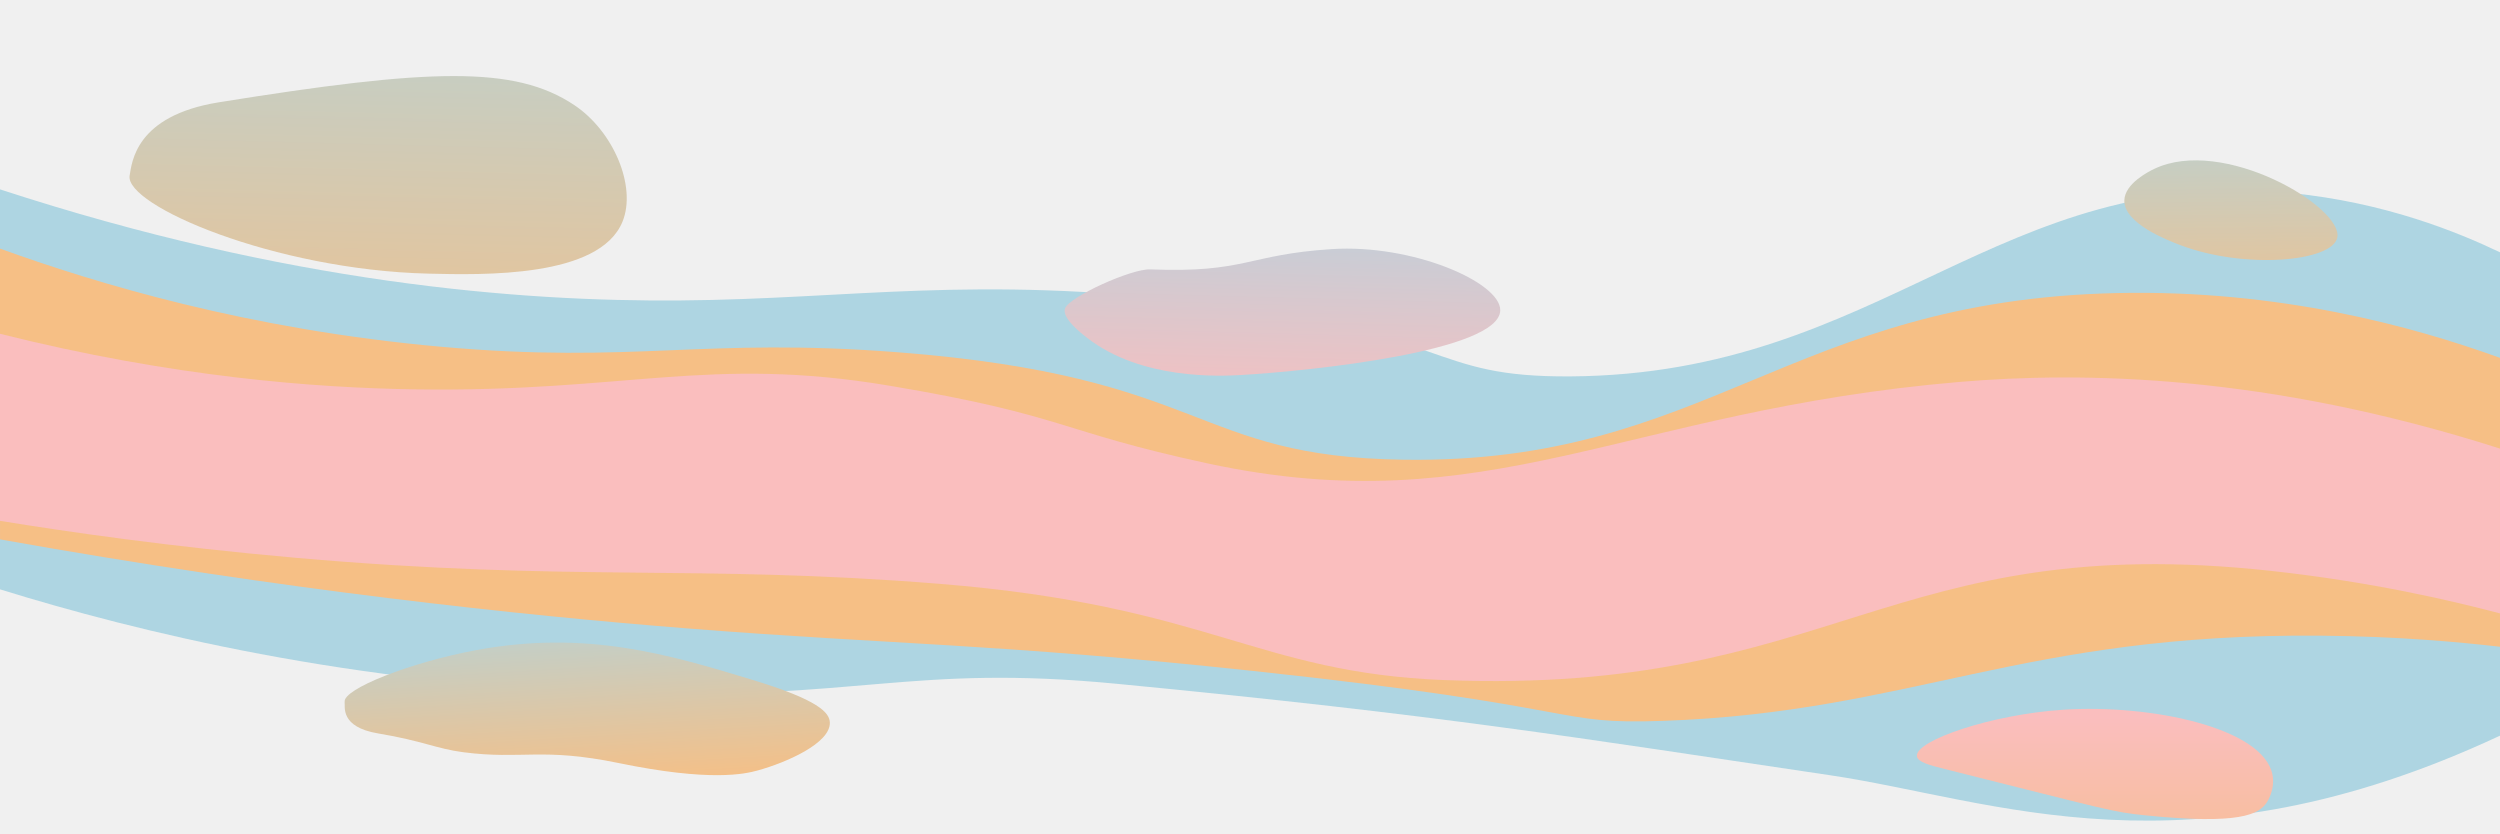
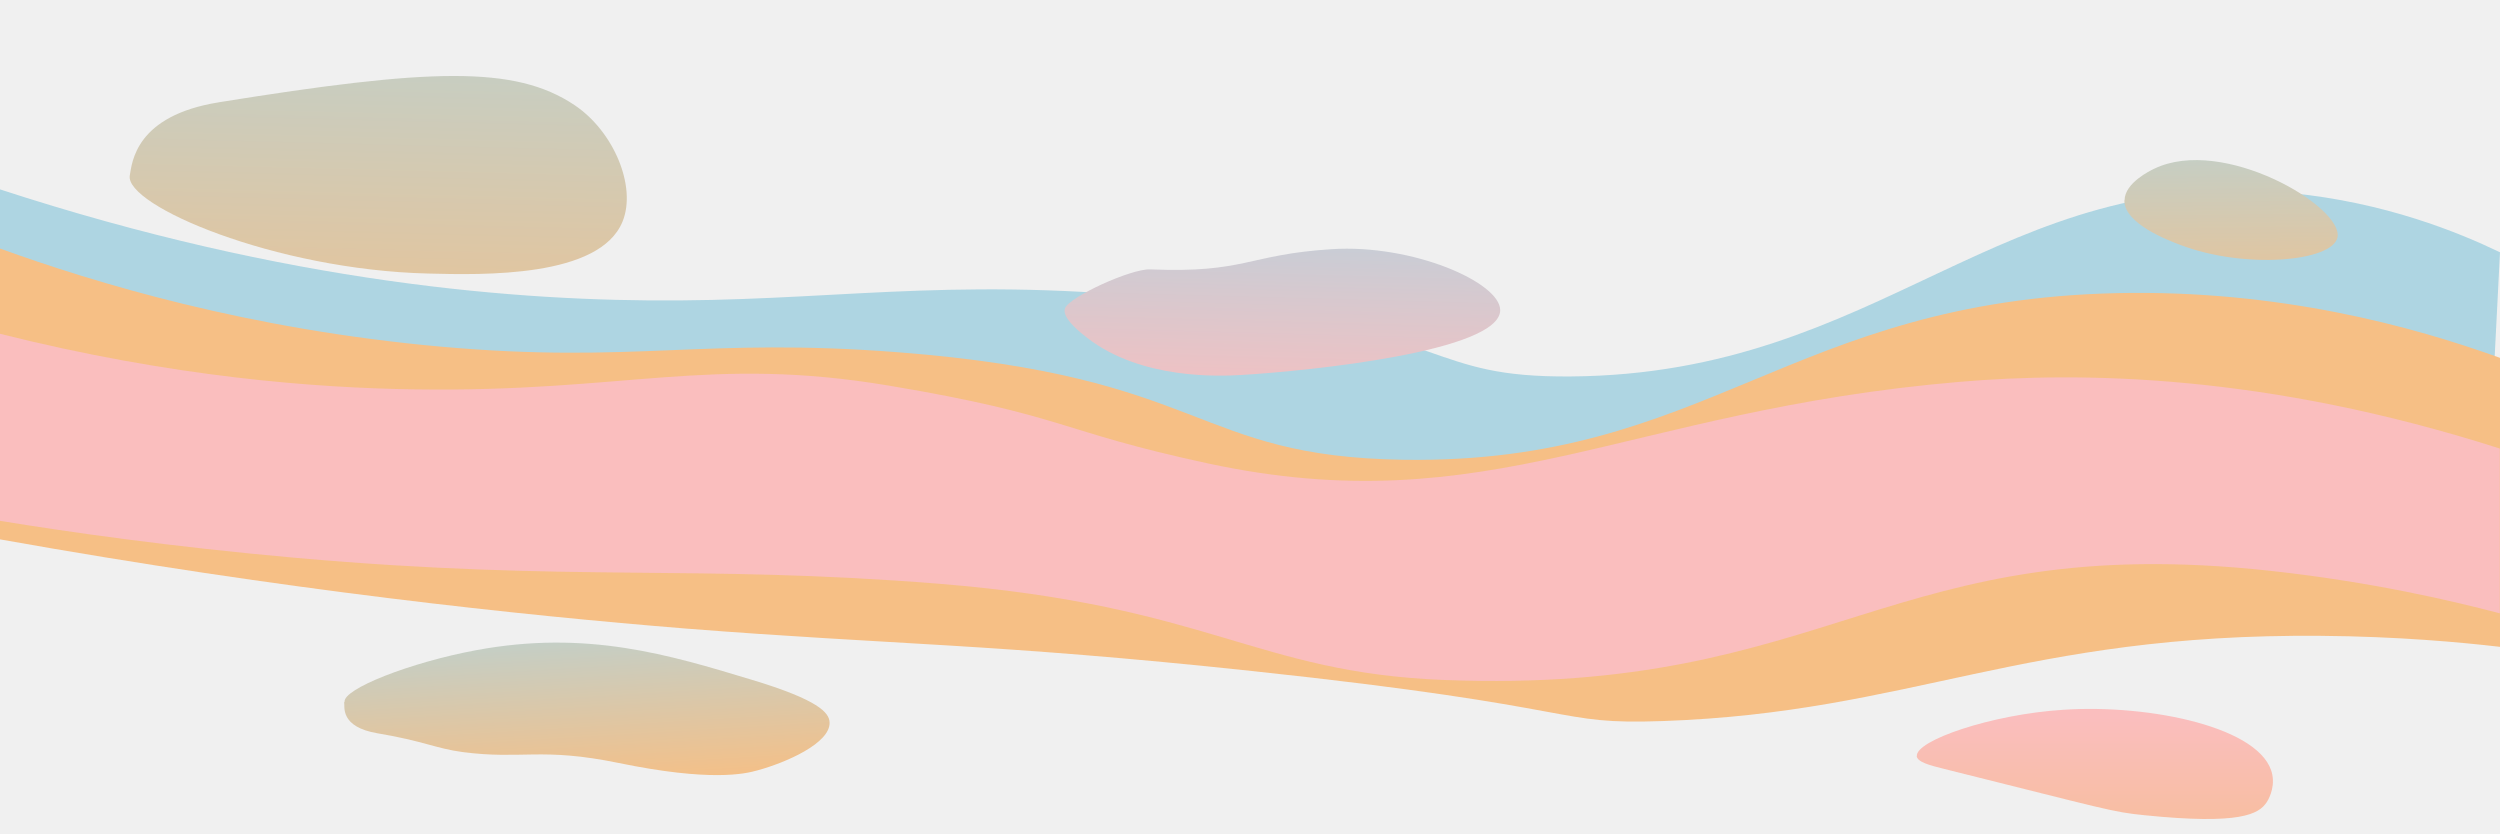
- <svg xmlns="http://www.w3.org/2000/svg" xmlns:xlink="http://www.w3.org/1999/xlink" version="1.1" viewBox="0 0 1200 400">
+ <svg xmlns="http://www.w3.org/2000/svg" version="1.1" viewBox="0 0 1200 400">
  <defs>
    <style>
      .cls-1 {
-         fill: url(#linear-gradient);
-       }
- 
-       .cls-1, .cls-2, .cls-3, .cls-4, .cls-5, .cls-6, .cls-7, .cls-8 {
-         stroke-width: 0px;
+         fill: url(#linear-gradient-2);
      }

      .cls-2 {
-         fill: url(#linear-gradient-5);
+         fill: #f6bf85;
      }

-       .cls-9 {
+       .cls-3 {
        fill: #fff;
        stroke: #231f20;
        stroke-miterlimit: 10;
      }

-       .cls-3 {
-         fill: #fabebe;
-       }
- 
      .cls-4 {
-         fill: url(#linear-gradient-2);
+         fill: url(#linear-gradient-4);
      }

      .cls-5 {
        fill: url(#linear-gradient-3);
      }

      .cls-6 {
-         fill: url(#linear-gradient-4);
+         fill: url(#linear-gradient-5);
      }

      .cls-7 {
-         fill: #f6bf85;
+         fill: #aed5e2;
      }

      .cls-8 {
-         fill: #aed5e2;
+         fill: #fabebe;
+       }
+ 
+       .cls-9 {
+         fill: url(#linear-gradient);
      }
    </style>
-     <linearGradient id="linear-gradient" x1="185.43" y1="-63.29" x2="178.32" y2="214.05" gradientUnits="userSpaceOnUse">
+     <linearGradient id="linear-gradient" x1="185.4" y1="465.3" x2="178.3" y2="187.9" gradientTransform="translate(0 402) scale(1 -1)" gradientUnits="userSpaceOnUse">
      <stop offset="0" stop-color="#aed5e2" />
      <stop offset="1" stop-color="#f6bf85" />
    </linearGradient>
-     <linearGradient id="linear-gradient-2" x1="617.68" y1="71.29" x2="614.12" y2="202.84" gradientUnits="userSpaceOnUse">
+     <linearGradient id="linear-gradient-2" x1="617.7" y1="330.7" x2="614.1" y2="199.2" gradientTransform="translate(0 402) scale(1 -1)" gradientUnits="userSpaceOnUse">
      <stop offset="0" stop-color="#aed5e2" />
      <stop offset="1" stop-color="#fabebe" />
    </linearGradient>
-     <linearGradient id="linear-gradient-3" x1="1069.88" y1="30.5" x2="1071.66" y2="169.16" xlink:href="#linear-gradient" />
-     <linearGradient id="linear-gradient-4" x1="277.86" y1="274.87" x2="284.08" y2="379.76" xlink:href="#linear-gradient" />
-     <linearGradient id="linear-gradient-5" x1="1005.6" y1="442.89" x2="1005.6" y2="344.22" gradientUnits="userSpaceOnUse">
+     <linearGradient id="linear-gradient-3" x1="1069.9" y1="371.5" x2="1071.7" y2="232.8" gradientTransform="translate(0 402) scale(1 -1)" gradientUnits="userSpaceOnUse">
+       <stop offset="0" stop-color="#aed5e2" />
+       <stop offset="1" stop-color="#f6bf85" />
+     </linearGradient>
+     <linearGradient id="linear-gradient-4" x1="277.8" y1="127.1" x2="284.1" y2="22.2" gradientTransform="translate(0 402) scale(1 -1)" gradientUnits="userSpaceOnUse">
+       <stop offset="0" stop-color="#aed5e2" />
+       <stop offset="1" stop-color="#f6bf85" />
+     </linearGradient>
+     <linearGradient id="linear-gradient-5" x1="1005.6" y1="-40.9" x2="1005.6" y2="57.8" gradientTransform="translate(0 402) scale(1 -1)" gradientUnits="userSpaceOnUse">
      <stop offset="0" stop-color="#f6bf85" />
      <stop offset="1" stop-color="#fabebe" />
    </linearGradient>
  </defs>
-   <g id="Outer">
-     <path class="cls-9" d="M1200,361.07" />
-     <path class="cls-8" d="M0,282.89c65.66,20.32,168.62,45.82,297,49.78,116.29,3.58,139.52-14.02,239.11-4.44,156.89,15.09,219.8,25.72,342.22,43.87,79.09,11.73,170.69,51.52,321.67-18.98V121.11c-19.95-9.56-55.15-24-100.33-28.44-140.59-13.83-195.84,86.94-345.78,88-69.1.49-55.34-20.93-177.78-35.56-109.47-13.08-167.16-1.53-249.78-.89-77.01.6-188.24-8.19-326.33-53.33" />
-     <path class="cls-8" d="M891.67,124.82" />
-     <path class="cls-8" d="M1122,487.33" />
-     <path class="cls-8" d="M931.67,507.78" />
-   </g>
-   <g id="Middle">
-     <path class="cls-7" d="M0,119.33c45.63,16.54,118.97,38.83,211.67,47.11,93.13,8.32,125.81-4.63,219.56,2.67,149.02,11.61,140.8,50.14,242.67,51.56,145.73,2.02,185.1-76.54,342.22-80,77.88-1.71,141.99,15.96,183.89,31.11v138.67c-18.83-2.19-49.01-5.02-86.11-5.33-143.29-1.22-196.7,36.73-315.56,40.89-54.16,1.9-32.45-6.35-197.33-24-123.48-13.22-172.84-12.57-272-20.44-79.09-6.28-191.62-18.13-329-42.67" />
-     <path class="cls-7" d="M1146.78,352.22" />
-   </g>
-   <g id="Inner">
-     <path class="cls-3" d="M0,250c31.92,5.2,81.42,12.43,142.33,17.78,132.9,11.66,190.92,3,308.44,12.44,130.07,10.46,151.94,42.68,242.67,46.22,186.17,7.27,213.2-72.36,396.44-52.44,48.63,5.29,87.34,14.41,110.11,20.44v-79.11c-112.3-35.9-200.91-36.97-259.44-32-161.13,13.69-225.9,68.17-360.89,39.11-72.05-15.51-67.64-23.03-152.89-37.33-86.47-14.51-126.3,3.3-227.56,1.78-47.62-.71-116.04-5.81-199.22-26.67" />
-   </g>
-   <g id="Blobs">
-     <path class="cls-1" d="M105,49.11c101.3-16.28,142.06-17.76,170.67,1.34,18.88,12.6,30.01,39.17,23.11,56-11.03,26.92-66.76,25.55-93.33,24.89-73.79-1.83-145.82-32.82-143.22-47.11,1.11-6.09,2.58-28.66,42.78-35.12Z" />
-     <path class="cls-4" d="M521.9,162.23c25.92,20.13,63.62,18.37,73.78,17.78,33.53-1.96,124.33-11.43,124.44-31.11.08-13.44-42.13-31.83-80.89-29.33-40.64,2.62-41.18,11.56-87.12,9.73-9.07-.36-38.9,13.18-40.88,18.72-1.67,4.64,7.72,11.93,10.67,14.22Z" />
-     <path class="cls-5" d="M1019.67,96.25c-.2,11.08,21.13,19.22,26.67,21.33,31.04,11.85,73.2,8.07,75.56-3.56,2.95-14.55-54.89-48.9-88-32.89-1.89.91-14.07,6.8-14.22,15.11Z" />
-     <path class="cls-6" d="M165.44,336.95c-.99-6.26,31.84-19.08,63.11-24.89,53.07-9.85,92.73,2.18,132.44,14.22,32.1,9.73,37.11,15.81,37.33,20.44.48,10-21.01,19.36-34.67,23.11-6.03,1.66-22.61,5.53-66.67-3.56-37.04-7.64-46.29-1.52-74.67-5.21-12.84-1.67-19.18-5.39-40.84-9.02-18.44-3.09-15.71-12.94-16.05-15.1Z" />
-     <path class="cls-2" d="M920.11,362.89c-.72-7.41,35.61-19.95,70.22-22.22,41.85-2.75,95.88,8.54,100.44,31.11,1.42,7.01-2.38,12.9-2.67,13.33-3.81,5.73-12.67,10.92-58.67,6.22-15.72-1.6-17.04-2.45-96-22.22-6.9-1.73-13.04-3.26-13.33-6.22Z" />
+   <g>
+     <g id="Layer_1">
+       <g id="Outer">
+         <path class="cls-3" d="M1200,361.1" />
+         <path class="cls-7" d="M0,232.8c65.7,20.3,163.6,28.2,292,32.2,116.3,3.6,155.4-.6,255,9,156.9,15.1,209.6-15.1,332,3,79.1,11.7,163,51.5,314-19l7-136.9c-19.9-9.6-55.2-24-100.3-28.4-140.6-13.8-195.8,86.9-345.8,88-69.1.5-55.3-20.9-177.8-35.6-109.5-13.1-167.2-1.5-249.8-.9-77,.6-188.2-8.2-326.3-53.3" />
+         <path class="cls-7" d="M891.7,124.8" />
+         <path class="cls-7" d="M1122,487.3" />
+         <path class="cls-7" d="M931.7,507.8" />
+       </g>
+       <g id="Middle">
+         <path class="cls-2" d="M0,119.3c45.6,16.5,119,38.8,211.7,47.1,93.1,8.3,125.8-4.6,219.6,2.7,149,11.6,140.8,50.1,242.7,51.6,145.7,2,185.1-76.5,342.2-80,77.9-1.7,142,16,183.9,31.1v138.7c-18.8-2.2-49-5-86.1-5.3-143.3-1.2-196.7,36.7-315.6,40.9-54.2,1.9-32.5-6.4-197.3-24-123.5-13.2-172.8-12.6-272-20.4C249.9,295.3,137.4,283.4,0,258.9" />
+         <path class="cls-2" d="M1146.8,352.2" />
+       </g>
+       <g id="Inner">
+         <path class="cls-8" d="M0,250c31.9,5.2,81.4,12.4,142.3,17.8,132.9,11.7,190.9,3,308.4,12.4,130.1,10.5,151.9,42.7,242.7,46.2,186.2,7.3,213.2-72.4,396.4-52.4,48.6,5.3,87.3,14.4,110.1,20.4v-79.1c-112.3-35.9-200.9-37-259.4-32-161.1,13.7-225.9,68.2-360.9,39.1-72-15.5-67.6-23-152.9-37.3-86.5-14.5-126.3,3.3-227.6,1.8-47.6-.7-116-5.8-199.2-26.7" />
+       </g>
+       <g id="Blobs">
+         <path class="cls-9" d="M105,49.1c101.3-16.3,142.1-17.8,170.7,1.3,18.9,12.6,30,39.2,23.1,56-11,26.9-66.8,25.6-93.3,24.9-73.8-1.8-145.8-32.8-143.2-47.1,1.1-6.1,2.6-28.7,42.8-35.1h0Z" />
+         <path class="cls-1" d="M521.9,162.2c25.9,20.1,63.6,18.4,73.8,17.8,33.5-2,124.3-11.4,124.4-31.1,0-13.4-42.1-31.8-80.9-29.3-40.6,2.6-41.2,11.6-87.1,9.7-9.1-.4-38.9,13.2-40.9,18.7-1.7,4.6,7.7,11.9,10.7,14.2h0Z" />
+         <path class="cls-5" d="M1019.7,96.2c-.2,11.1,21.1,19.2,26.7,21.3,31,11.9,73.2,8.1,75.6-3.6,2.9-14.6-54.9-48.9-88-32.9-1.9.9-14.1,6.8-14.2,15.1h0Z" />
+         <path class="cls-4" d="M165.4,337c-1-6.3,31.8-19.1,63.1-24.9,53.1-9.9,92.7,2.2,132.4,14.2,32.1,9.7,37.1,15.8,37.3,20.4.5,10-21,19.4-34.7,23.1-6,1.7-22.6,5.5-66.7-3.6-37-7.6-46.3-1.5-74.7-5.2-12.8-1.7-19.2-5.4-40.8-9-18.4-3.1-15.7-12.9-16.1-15.1h0Z" />
+         <path class="cls-6" d="M920.1,362.9c-.7-7.4,35.6-20,70.2-22.2,41.8-2.8,95.9,8.5,100.4,31.1,1.4,7-2.4,12.9-2.7,13.3-3.8,5.7-12.7,10.9-58.7,6.2-15.7-1.6-17-2.5-96-22.2-6.9-1.7-13-3.3-13.3-6.2h0Z" />
+       </g>
+     </g>
  </g>
</svg>
